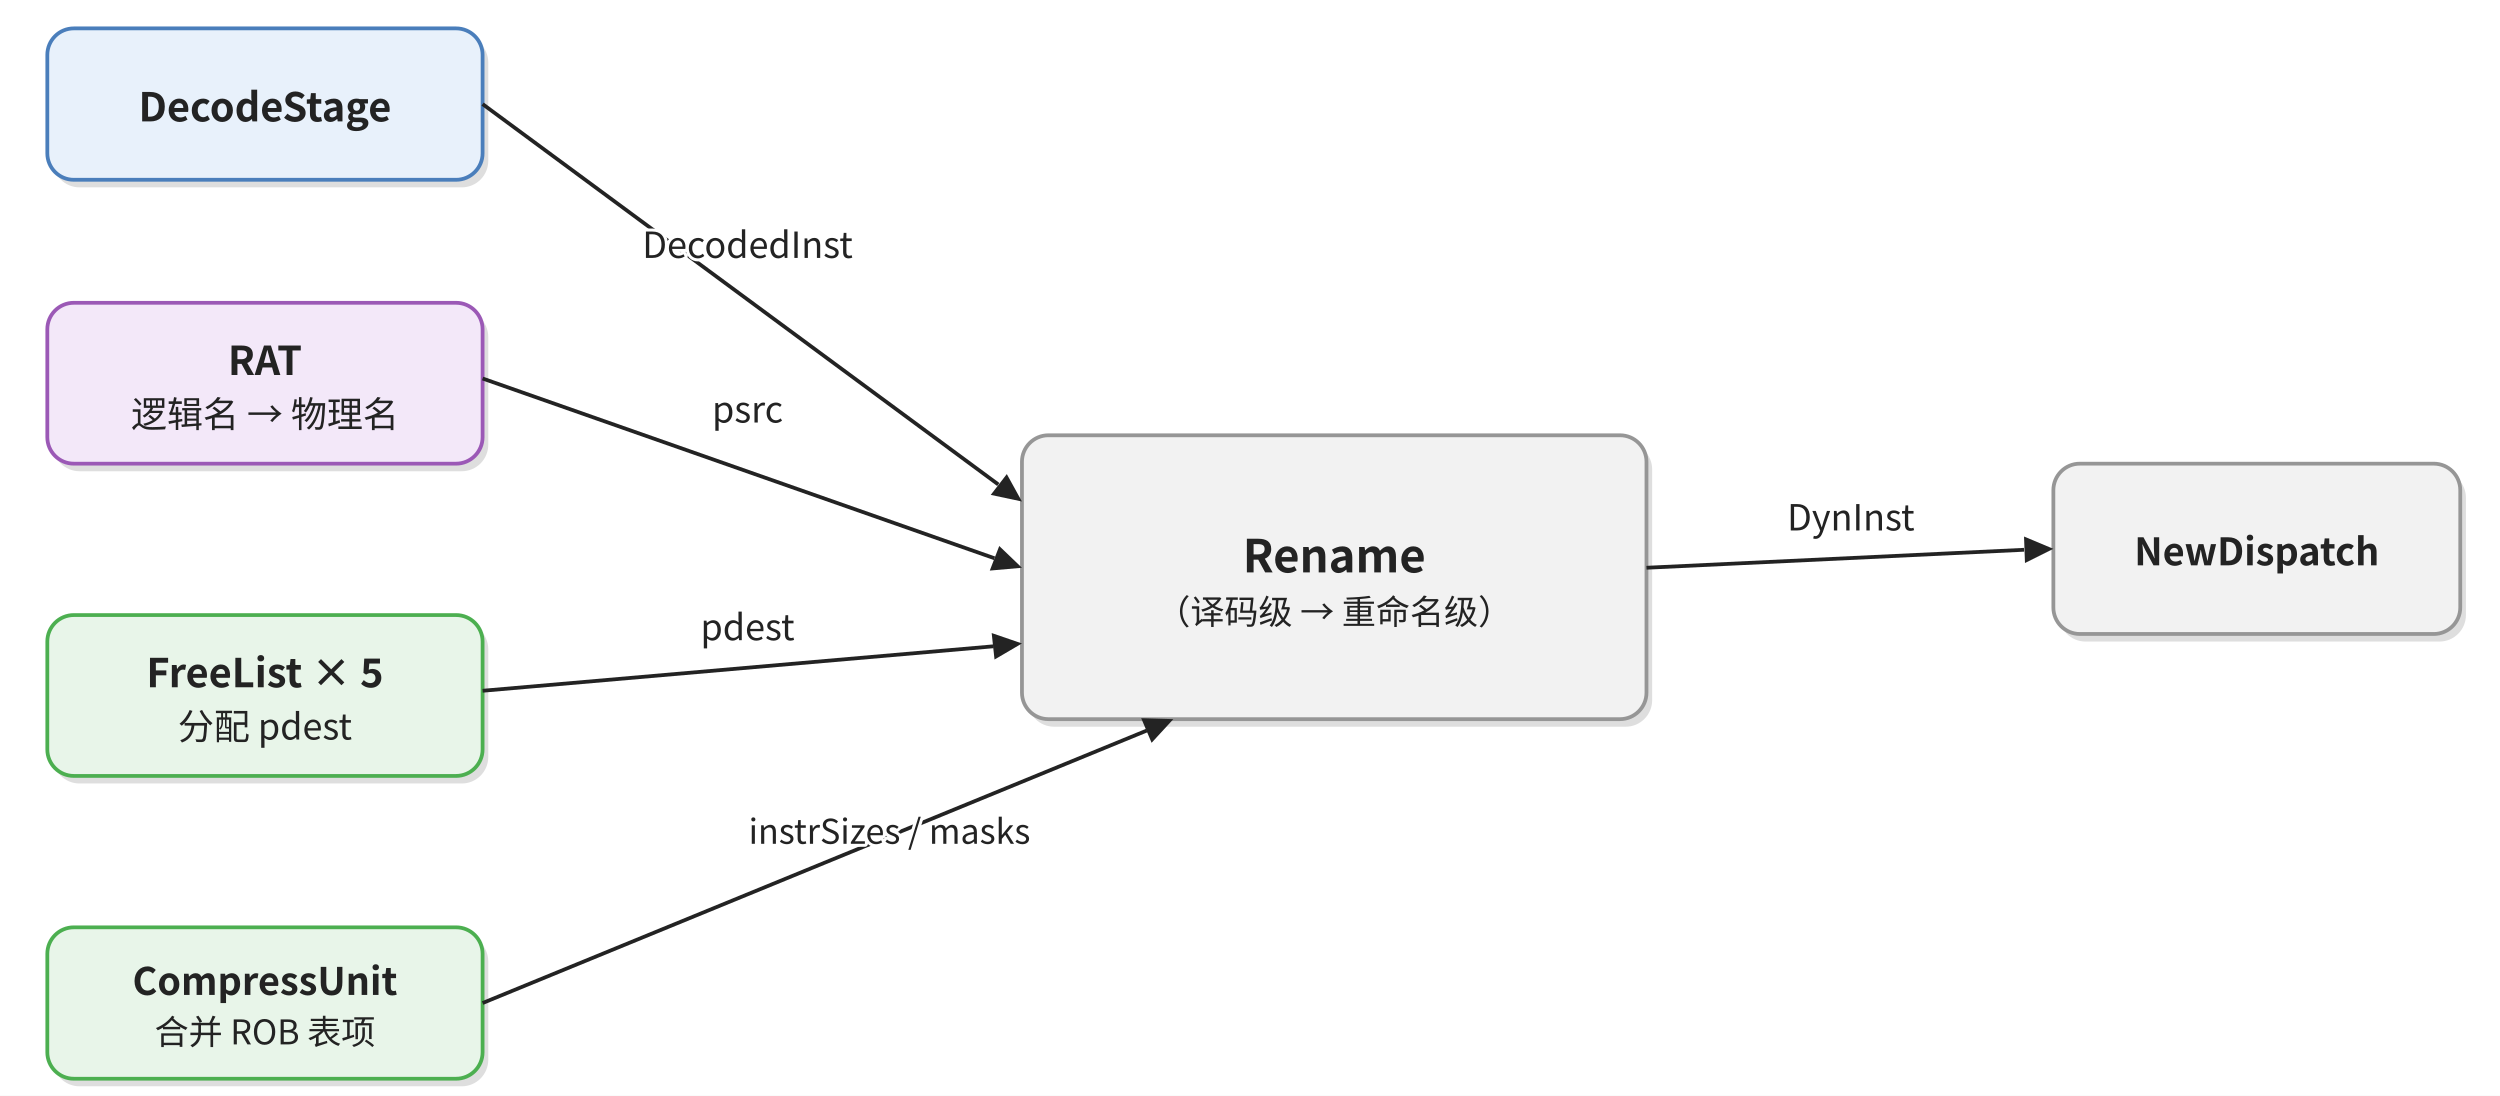
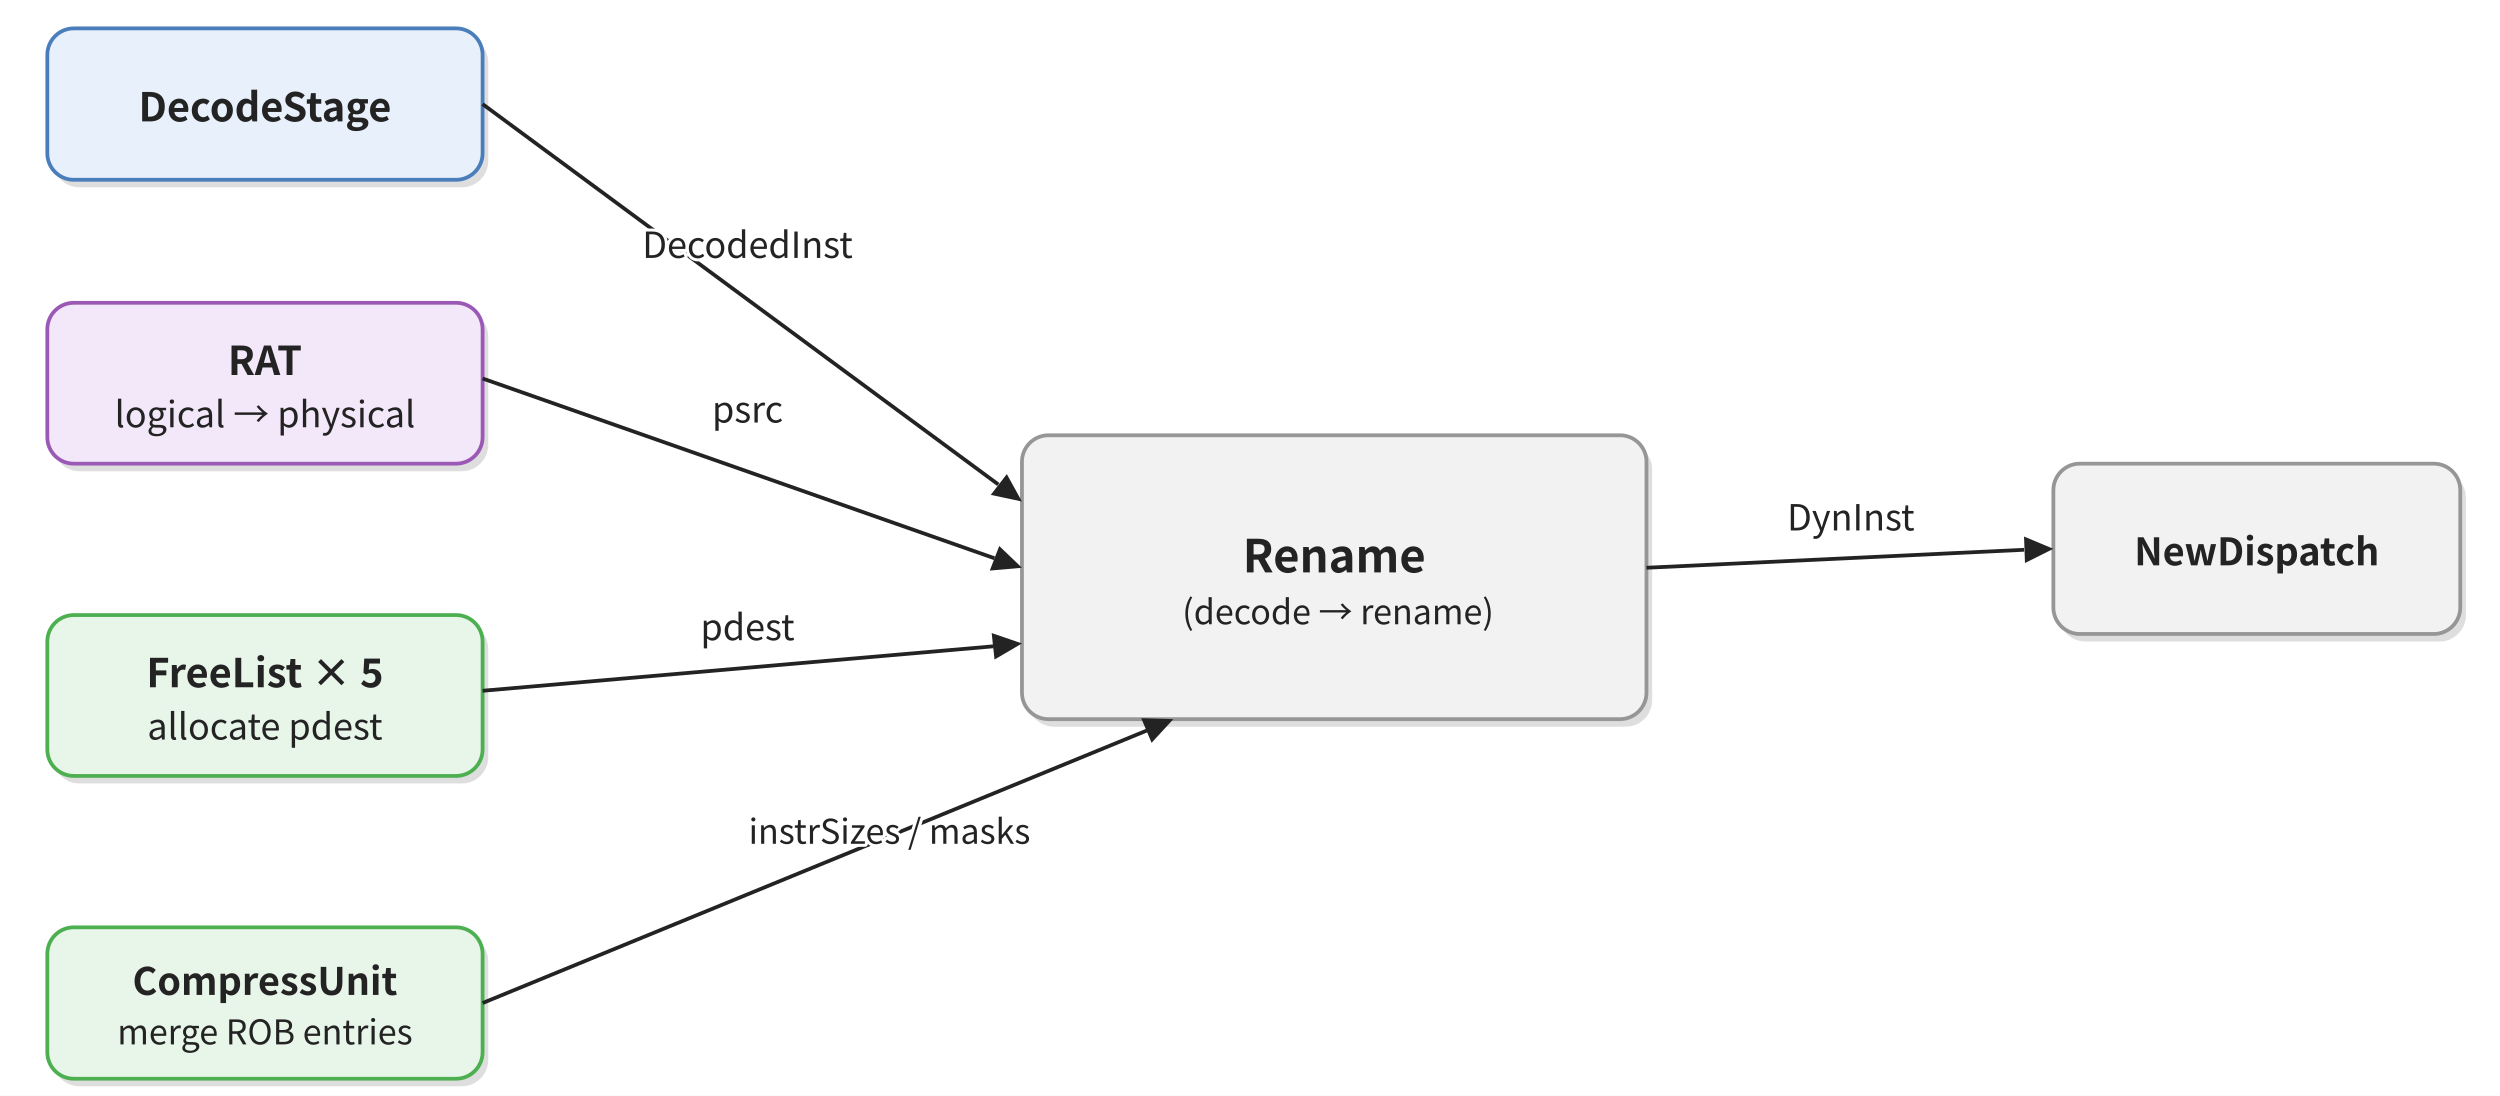
- <svg xmlns="http://www.w3.org/2000/svg" width="1321" height="579" viewBox="0 0 1321 579" font-family="'Noto Sans CJK SC','Source Han Sans SC','Microsoft YaHei','PingFang SC',sans-serif">
+ <svg xmlns="http://www.w3.org/2000/svg" width="1321" height="579" viewBox="0 0 1321 579" font-family="'Noto Sans CJK SC','Source Han Sans SC','Microsoft YaHei','PingFang SC',sans-serif" xml:space="preserve">
  <rect x="0" y="0" width="1321" height="579" fill="#ffffff" />
  <rect x="28" y="19" width="230" height="80" rx="14" fill="#DEDEDE" />
  <rect x="25" y="15" width="230" height="80" rx="14" fill="#E8F1FB" stroke="#4A7EBB" stroke-width="2" />
-   <text x="140" y="55" font-size="21" fill="#232323" text-anchor="middle" dominant-baseline="central" font-weight="bold">DecodeStage</text>
+   <text xml:space="preserve" x="140" y="55" font-size="21" fill="#232323" text-anchor="middle" dominant-baseline="central" font-weight="bold">DecodeStage</text>
  <rect x="28" y="164" width="230" height="85" rx="14" fill="#DEDEDE" />
  <rect x="25" y="160" width="230" height="85" rx="14" fill="#F3E8F9" stroke="#9B59B6" stroke-width="2" />
-   <text x="140" y="189" font-size="21" fill="#232323" text-anchor="middle" dominant-baseline="central" font-weight="bold">RAT</text>
-   <text x="140" y="217.5" font-size="19" fill="#232323" text-anchor="middle" dominant-baseline="central">逻辑名 → 物理名</text>
+   <text xml:space="preserve" x="140" y="189" font-size="21" fill="#232323" text-anchor="middle" dominant-baseline="central" font-weight="bold">RAT</text>
+   <text xml:space="preserve" x="140" y="217.5" font-size="19" fill="#232323" text-anchor="middle" dominant-baseline="central">logical → physical</text>
  <rect x="28" y="329" width="230" height="85" rx="14" fill="#DEDEDE" />
  <rect x="25" y="325" width="230" height="85" rx="14" fill="#E8F5E9" stroke="#4CAF50" stroke-width="2" />
-   <text x="140" y="354" font-size="21" fill="#232323" text-anchor="middle" dominant-baseline="central" font-weight="bold">FreeList × 5</text>
-   <text x="140" y="382.5" font-size="19" fill="#232323" text-anchor="middle" dominant-baseline="central">分配 pdest</text>
+   <text xml:space="preserve" x="140" y="354" font-size="21" fill="#232323" text-anchor="middle" dominant-baseline="central" font-weight="bold">FreeList × 5</text>
+   <text xml:space="preserve" x="140" y="382.5" font-size="19" fill="#232323" text-anchor="middle" dominant-baseline="central">allocate pdest</text>
  <rect x="28" y="494" width="230" height="80" rx="14" fill="#DEDEDE" />
  <rect x="25" y="490" width="230" height="80" rx="14" fill="#E8F5E9" stroke="#4CAF50" stroke-width="2" />
-   <text x="140" y="517" font-size="20" fill="#232323" text-anchor="middle" dominant-baseline="central" font-weight="bold">CompressUnit</text>
-   <text x="140" y="544" font-size="18" fill="#232323" text-anchor="middle" dominant-baseline="central">合并 ROB 表项</text>
+   <text xml:space="preserve" x="140" y="517" font-size="20" fill="#232323" text-anchor="middle" dominant-baseline="central" font-weight="bold">CompressUnit</text>
+   <text xml:space="preserve" x="140" y="544" font-size="18" fill="#232323" text-anchor="middle" dominant-baseline="central">merge ROB entries</text>
  <rect x="543" y="234" width="330" height="150" rx="14" fill="#DEDEDE" />
  <rect x="540" y="230" width="330" height="150" rx="14" fill="#F2F2F2" stroke="#969696" stroke-width="2" />
-   <text x="705" y="292" font-size="24" fill="#232323" text-anchor="middle" dominant-baseline="central" font-weight="bold">Rename</text>
-   <text x="705" y="322" font-size="18" fill="#232323" text-anchor="middle" dominant-baseline="central">（译码级 → 重命名级）</text>
+   <text xml:space="preserve" x="705" y="292" font-size="24" fill="#232323" text-anchor="middle" dominant-baseline="central" font-weight="bold">Rename</text>
+   <text xml:space="preserve" x="705" y="322" font-size="18" fill="#232323" text-anchor="middle" dominant-baseline="central"> (decode → rename)</text>
  <rect x="1088" y="249" width="215" height="90" rx="14" fill="#DEDEDE" />
  <rect x="1085" y="245" width="215" height="90" rx="14" fill="#F2F2F2" stroke="#969696" stroke-width="2" />
-   <text x="1192.5" y="290" font-size="20" fill="#232323" text-anchor="middle" dominant-baseline="central" font-weight="bold">NewDispatch</text>
+   <text xml:space="preserve" x="1192.5" y="290" font-size="20" fill="#232323" text-anchor="middle" dominant-baseline="central" font-weight="bold">NewDispatch</text>
  <polygon points="540,265 523.5,261.5 532,250.5" fill="#232323" />
  <line x1="255" y1="55" x2="527.5" y2="256" stroke="#232323" stroke-width="2" stroke-linecap="butt" />
-   <text x="395" y="128" font-size="19" fill="#232323" text-anchor="middle" dominant-baseline="central" stroke="#FFFFFF" stroke-width="3.2" paint-order="stroke" stroke-linejoin="round">DecodedInst</text>
+   <text xml:space="preserve" x="395" y="128" font-size="19" fill="#232323" text-anchor="middle" dominant-baseline="central" stroke="#FFFFFF" stroke-width="3.2" paint-order="stroke" stroke-linejoin="round">DecodedInst</text>
  <polygon points="540,300 523,301.5 528,288.5" fill="#232323" />
  <line x1="255" y1="200" x2="525.5" y2="295" stroke="#232323" stroke-width="2" stroke-linecap="butt" />
-   <text x="395" y="215" font-size="19" fill="#232323" text-anchor="middle" dominant-baseline="central" stroke="#FFFFFF" stroke-width="3.2" paint-order="stroke" stroke-linejoin="round">psrc</text>
+   <text xml:space="preserve" x="395" y="215" font-size="19" fill="#232323" text-anchor="middle" dominant-baseline="central" stroke="#FFFFFF" stroke-width="3.2" paint-order="stroke" stroke-linejoin="round">psrc</text>
  <polygon points="540,340 525.5,348.5 524,334.5" fill="#232323" />
  <line x1="255" y1="365" x2="525" y2="341.5" stroke="#232323" stroke-width="2" stroke-linecap="butt" />
-   <text x="395" y="330" font-size="19" fill="#232323" text-anchor="middle" dominant-baseline="central" stroke="#FFFFFF" stroke-width="3.2" paint-order="stroke" stroke-linejoin="round">pdest</text>
+   <text xml:space="preserve" x="395" y="330" font-size="19" fill="#232323" text-anchor="middle" dominant-baseline="central" stroke="#FFFFFF" stroke-width="3.2" paint-order="stroke" stroke-linejoin="round">pdest</text>
  <polygon points="620,380 608.5,392.5 603,379.5" fill="#232323" />
  <line x1="255" y1="530" x2="606" y2="386" stroke="#232323" stroke-width="2" stroke-linecap="butt" />
-   <text x="470" y="438" font-size="18" fill="#232323" text-anchor="middle" dominant-baseline="central" stroke="#FFFFFF" stroke-width="3.2" paint-order="stroke" stroke-linejoin="round">instrSizes / masks</text>
+   <text xml:space="preserve" x="470" y="438" font-size="18" fill="#232323" text-anchor="middle" dominant-baseline="central" stroke="#FFFFFF" stroke-width="3.2" paint-order="stroke" stroke-linejoin="round">instrSizes / masks</text>
  <polygon points="1085,290 1070,297.5 1069.5,283.5" fill="#232323" />
  <line x1="870" y1="300" x2="1069.5" y2="290.5" stroke="#232323" stroke-width="2" stroke-linecap="butt" />
-   <text x="978" y="272" font-size="19" fill="#232323" text-anchor="middle" dominant-baseline="central" stroke="#FFFFFF" stroke-width="3.2" paint-order="stroke" stroke-linejoin="round">DynInst</text>
+   <text xml:space="preserve" x="978" y="272" font-size="19" fill="#232323" text-anchor="middle" dominant-baseline="central" stroke="#FFFFFF" stroke-width="3.2" paint-order="stroke" stroke-linejoin="round">DynInst</text>
</svg>
